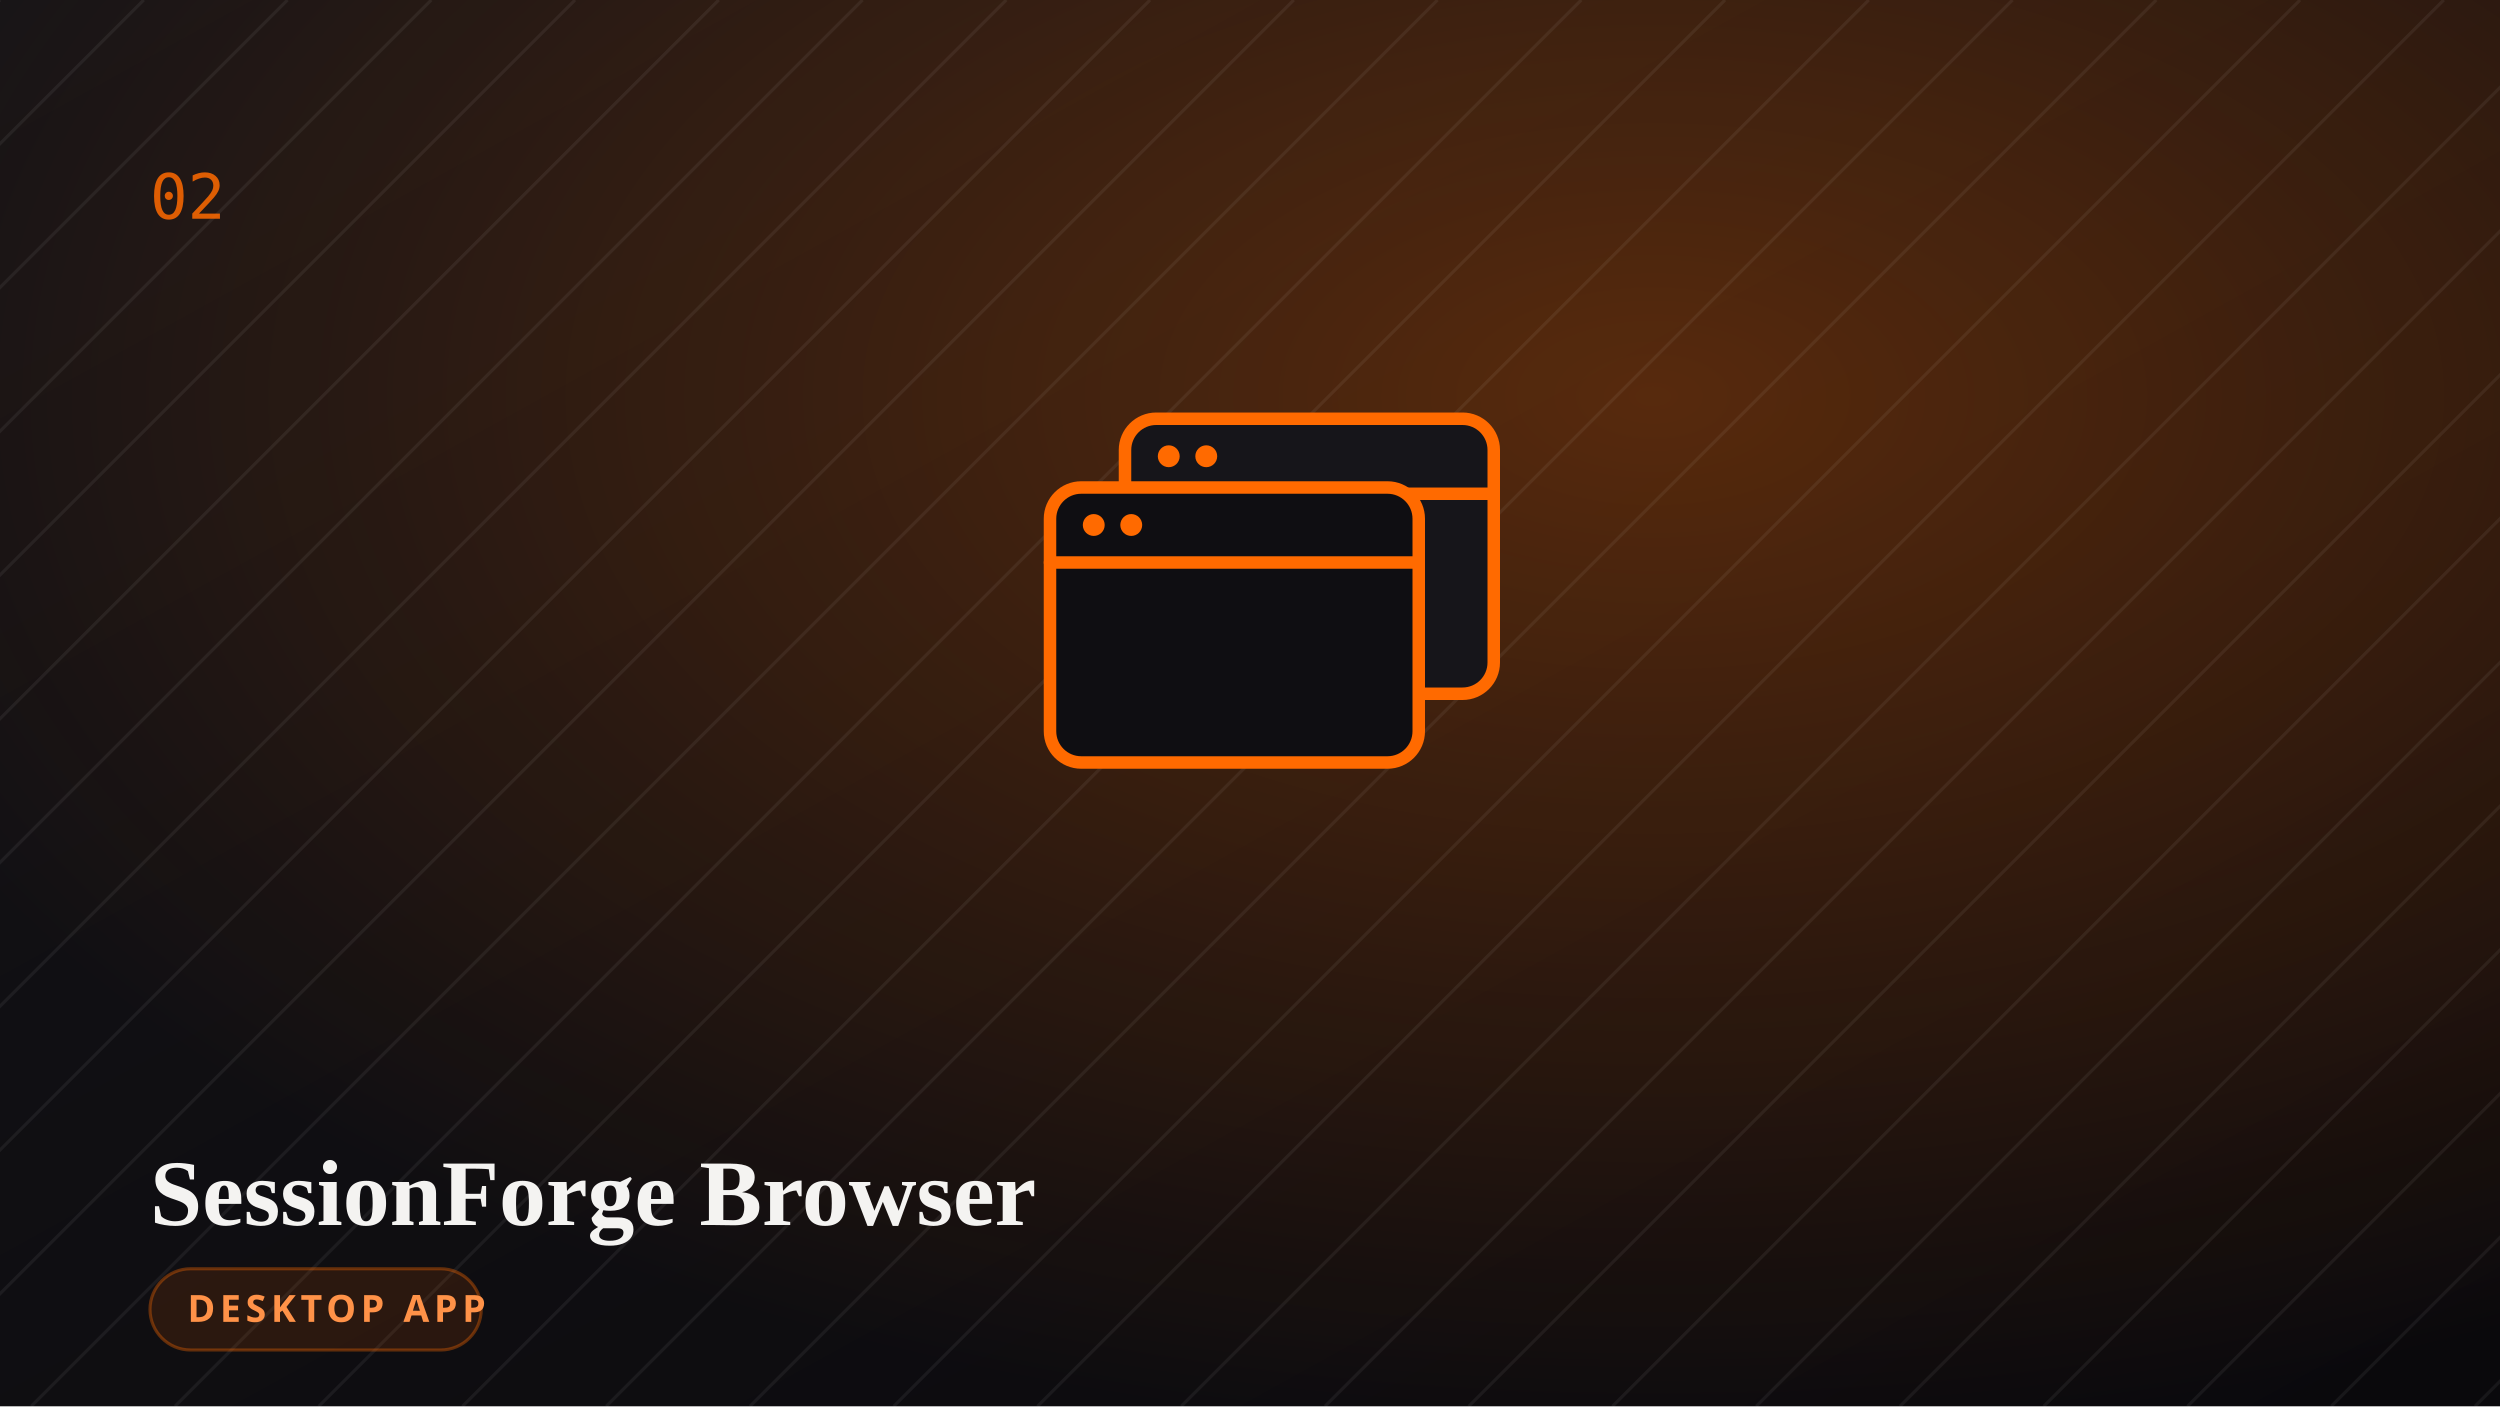
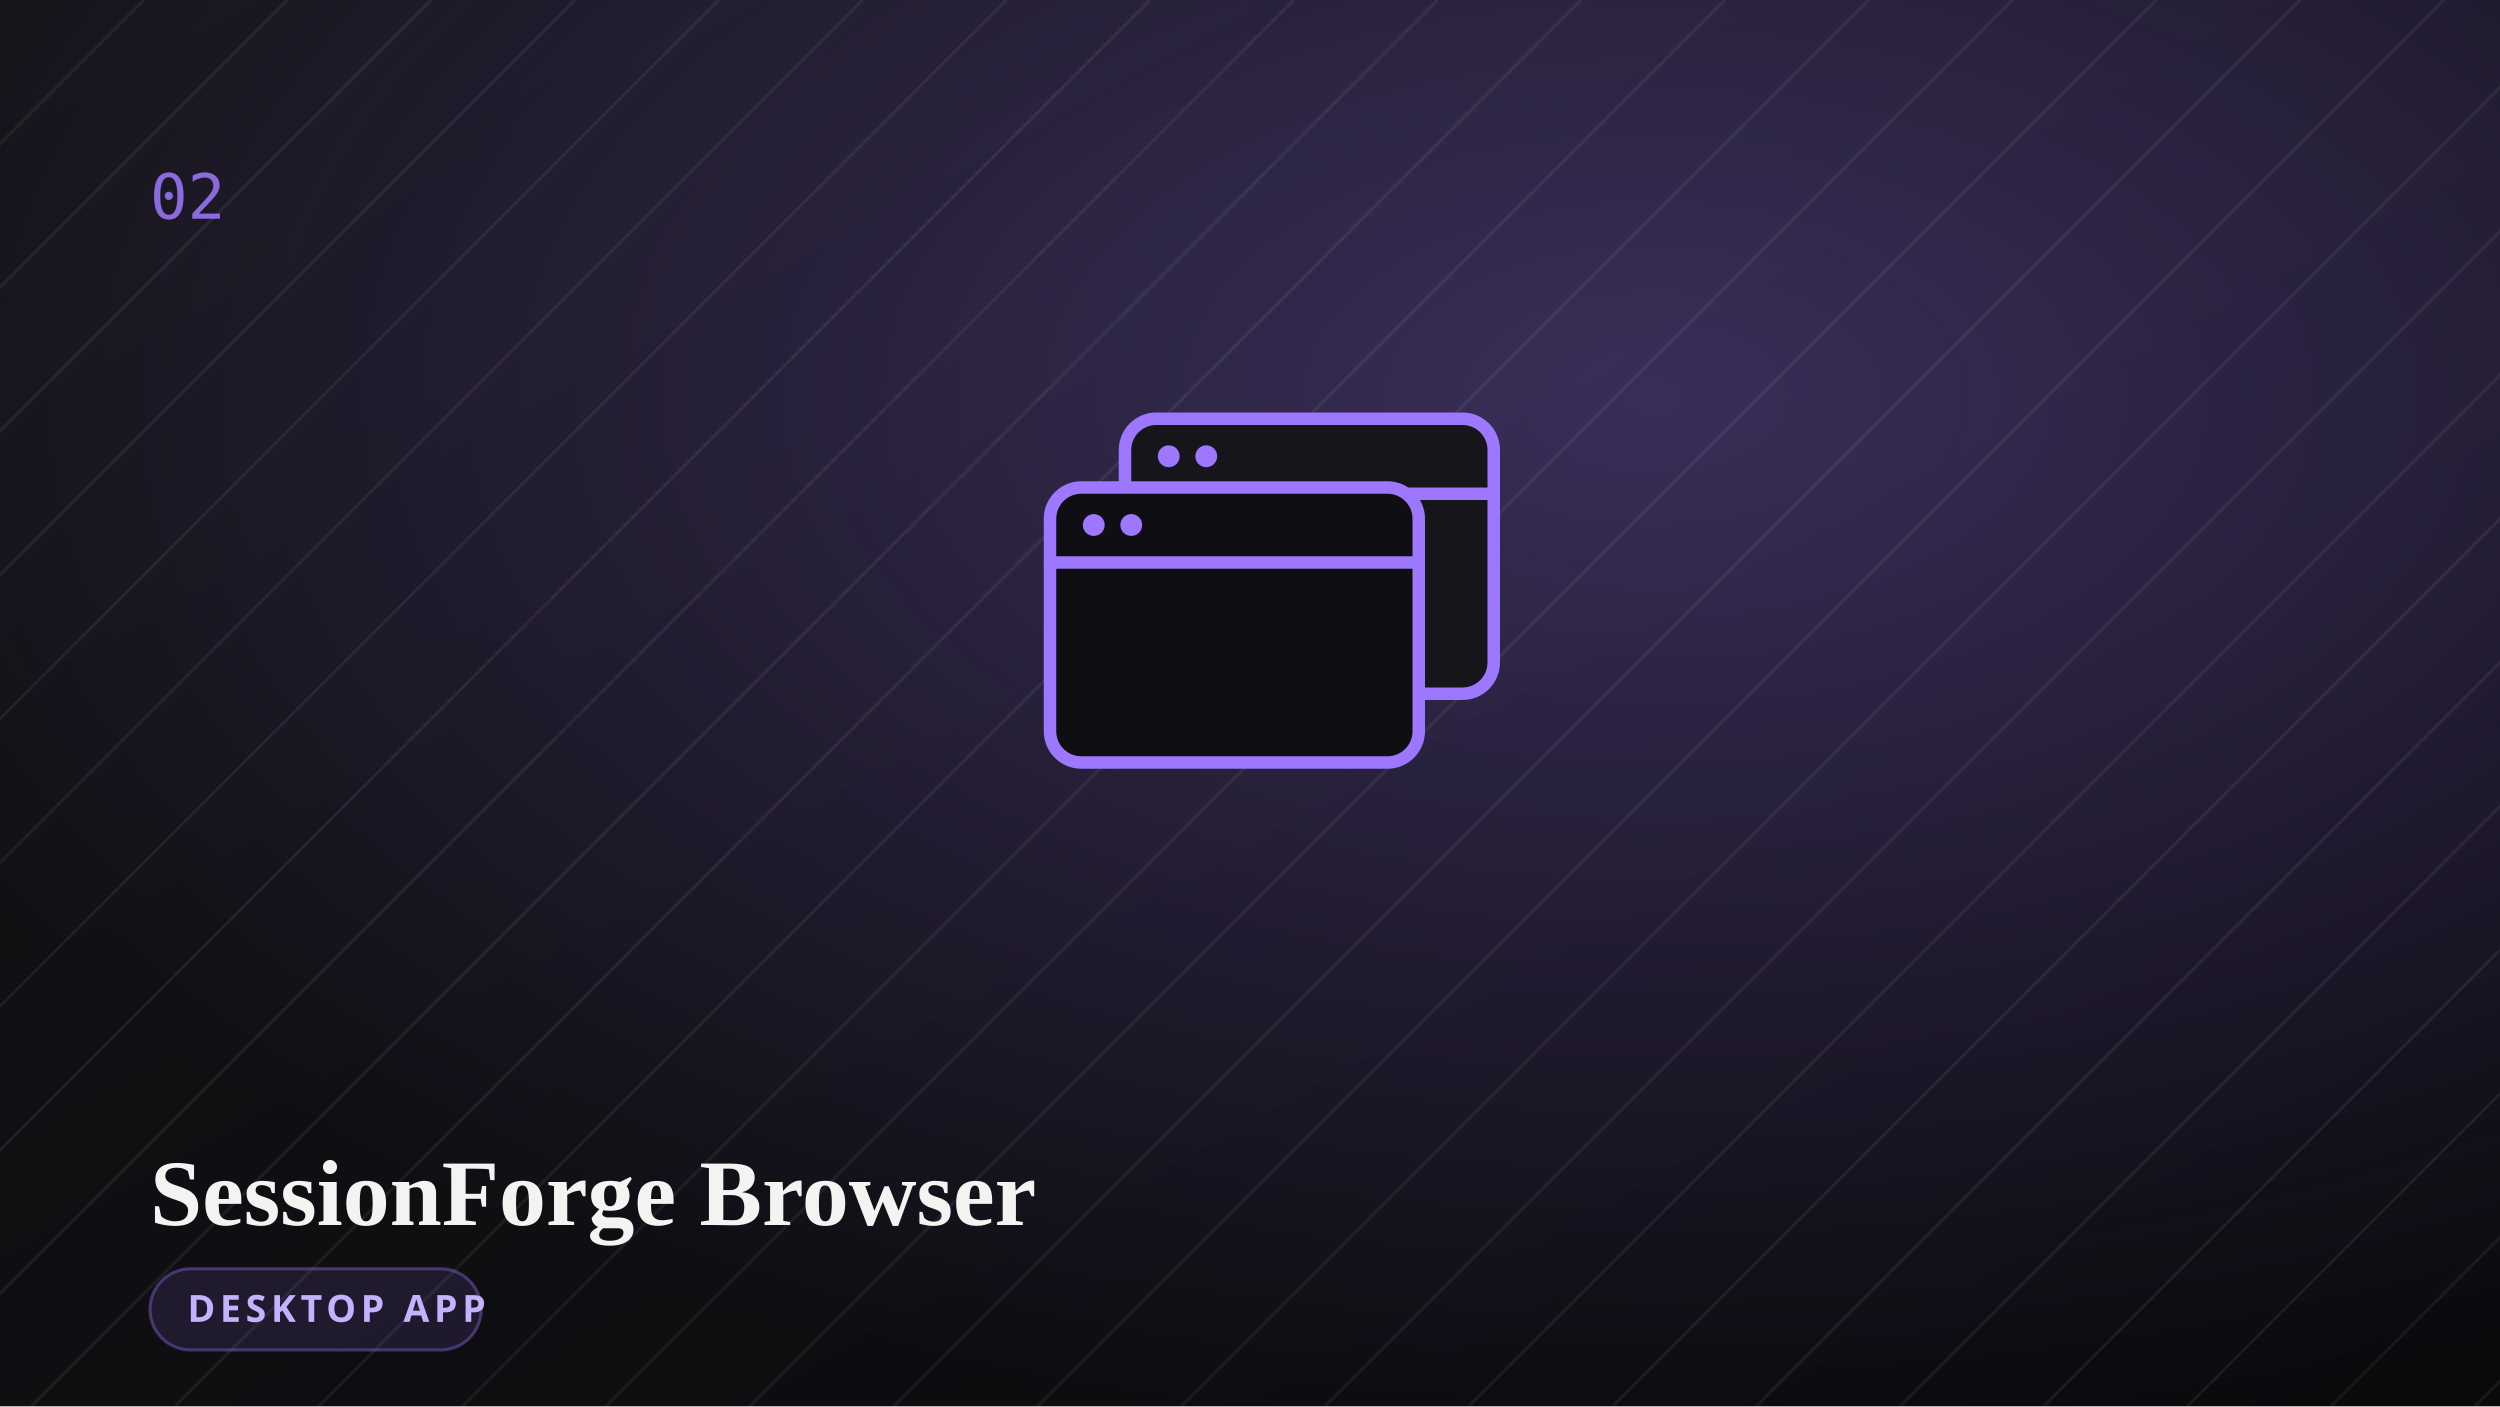
<svg xmlns="http://www.w3.org/2000/svg" width="800" height="450" viewBox="0 0 800 450" role="img" aria-label="SessionForge Browser">
  <defs>
    <linearGradient id="bg" x1="0" y1="0" x2="1" y2="1">
      <stop offset="0" stop-color="#141317" />
      <stop offset="1" stop-color="#0a090c" />
    </linearGradient>
    <radialGradient id="glow" cx="0.66" cy="0.28" r="0.75">
-       <stop offset="0" stop-color="#ff6a00" stop-opacity="0.30" />
-       <stop offset="1" stop-color="#ff6a00" stop-opacity="0" />
+       <stop offset="0" stop-color="#9d78ff" stop-opacity="0.30" />
+       <stop offset="1" stop-color="#9d78ff" stop-opacity="0" />
    </radialGradient>
  </defs>
  <rect width="800" height="450" fill="url(#bg)" />
  <rect width="800" height="450" fill="url(#glow)" />
  <g opacity="0.06" stroke="#ffffff" stroke-width="1">
    <line x1="0" y1="0" x2="-450" y2="450" />
    <line x1="46" y1="0" x2="-404" y2="450" />
    <line x1="92" y1="0" x2="-358" y2="450" />
    <line x1="138" y1="0" x2="-312" y2="450" />
    <line x1="184" y1="0" x2="-266" y2="450" />
    <line x1="230" y1="0" x2="-220" y2="450" />
    <line x1="276" y1="0" x2="-174" y2="450" />
    <line x1="322" y1="0" x2="-128" y2="450" />
    <line x1="368" y1="0" x2="-82" y2="450" />
    <line x1="414" y1="0" x2="-36" y2="450" />
    <line x1="460" y1="0" x2="10" y2="450" />
    <line x1="506" y1="0" x2="56" y2="450" />
    <line x1="552" y1="0" x2="102" y2="450" />
    <line x1="598" y1="0" x2="148" y2="450" />
    <line x1="644" y1="0" x2="194" y2="450" />
    <line x1="690" y1="0" x2="240" y2="450" />
    <line x1="736" y1="0" x2="286" y2="450" />
    <line x1="782" y1="0" x2="332" y2="450" />
    <line x1="828" y1="0" x2="378" y2="450" />
    <line x1="874" y1="0" x2="424" y2="450" />
    <line x1="920" y1="0" x2="470" y2="450" />
    <line x1="966" y1="0" x2="516" y2="450" />
    <line x1="1012" y1="0" x2="562" y2="450" />
    <line x1="1058" y1="0" x2="608" y2="450" />
    <line x1="1104" y1="0" x2="654" y2="450" />
    <line x1="1150" y1="0" x2="700" y2="450" />
    <line x1="1196" y1="0" x2="746" y2="450" />
    <line x1="1242" y1="0" x2="792" y2="450" />
    <line x1="1288" y1="0" x2="838" y2="450" />
  </g>
-   <text x="48" y="70" font-family="'SF Mono',ui-monospace,Menlo,monospace" font-size="20" fill="#ff6a00" opacity="0.85">02</text>
+   <text x="48" y="70" font-family="'SF Mono',ui-monospace,Menlo,monospace" font-size="20" fill="#9d78ff" opacity="0.85">02</text>
  <g transform="translate(0,-6)">
-     <g fill="none" stroke="#ff6a00" stroke-width="4" stroke-linecap="round" stroke-linejoin="round">
+     <g fill="none" stroke="#9d78ff" stroke-width="4" stroke-linecap="round" stroke-linejoin="round">
      <rect x="360" y="140" width="118" height="88" rx="10" fill="#16151a" />
      <line x1="360" y1="164" x2="478" y2="164" />
-       <circle cx="374" cy="152" r="3.5" fill="#ff6a00" stroke="none" />
-       <circle cx="386" cy="152" r="3.5" fill="#ff6a00" stroke="none" />
+       <circle cx="374" cy="152" r="3.5" fill="#9d78ff" stroke="none" />
+       <circle cx="386" cy="152" r="3.5" fill="#9d78ff" stroke="none" />
      <rect x="336" y="162" width="118" height="88" rx="10" fill="#0f0e12" />
      <line x1="336" y1="186" x2="454" y2="186" />
-       <circle cx="350" cy="174" r="3.5" fill="#ff6a00" stroke="none" />
-       <circle cx="362" cy="174" r="3.5" fill="#ff6a00" stroke="none" />
+       <circle cx="350" cy="174" r="3.5" fill="#9d78ff" stroke="none" />
+       <circle cx="362" cy="174" r="3.5" fill="#9d78ff" stroke="none" />
    </g>
  </g>
  <text x="48" y="392" font-family="Georgia,'Times New Roman',serif" font-weight="700" font-size="30" fill="#f4f3f1">SessionForge Browser</text>
-   <rect x="48" y="406" width="106" height="26" rx="13" fill="#ff6a00" fill-opacity="0.12" stroke="#ff6a00" stroke-opacity="0.35" />
-   <text x="60" y="423" font-family="ui-sans-serif,system-ui,sans-serif" font-weight="600" font-size="12" letter-spacing="1.5" fill="#ff9248">DESKTOP APP</text>
+   <rect x="48" y="406" width="106" height="26" rx="13" fill="#9d78ff" fill-opacity="0.12" stroke="#9d78ff" stroke-opacity="0.35" />
+   <text x="60" y="423" font-family="ui-sans-serif,system-ui,sans-serif" font-weight="600" font-size="12" letter-spacing="1.5" fill="#c6b1ff">DESKTOP APP</text>
</svg>
